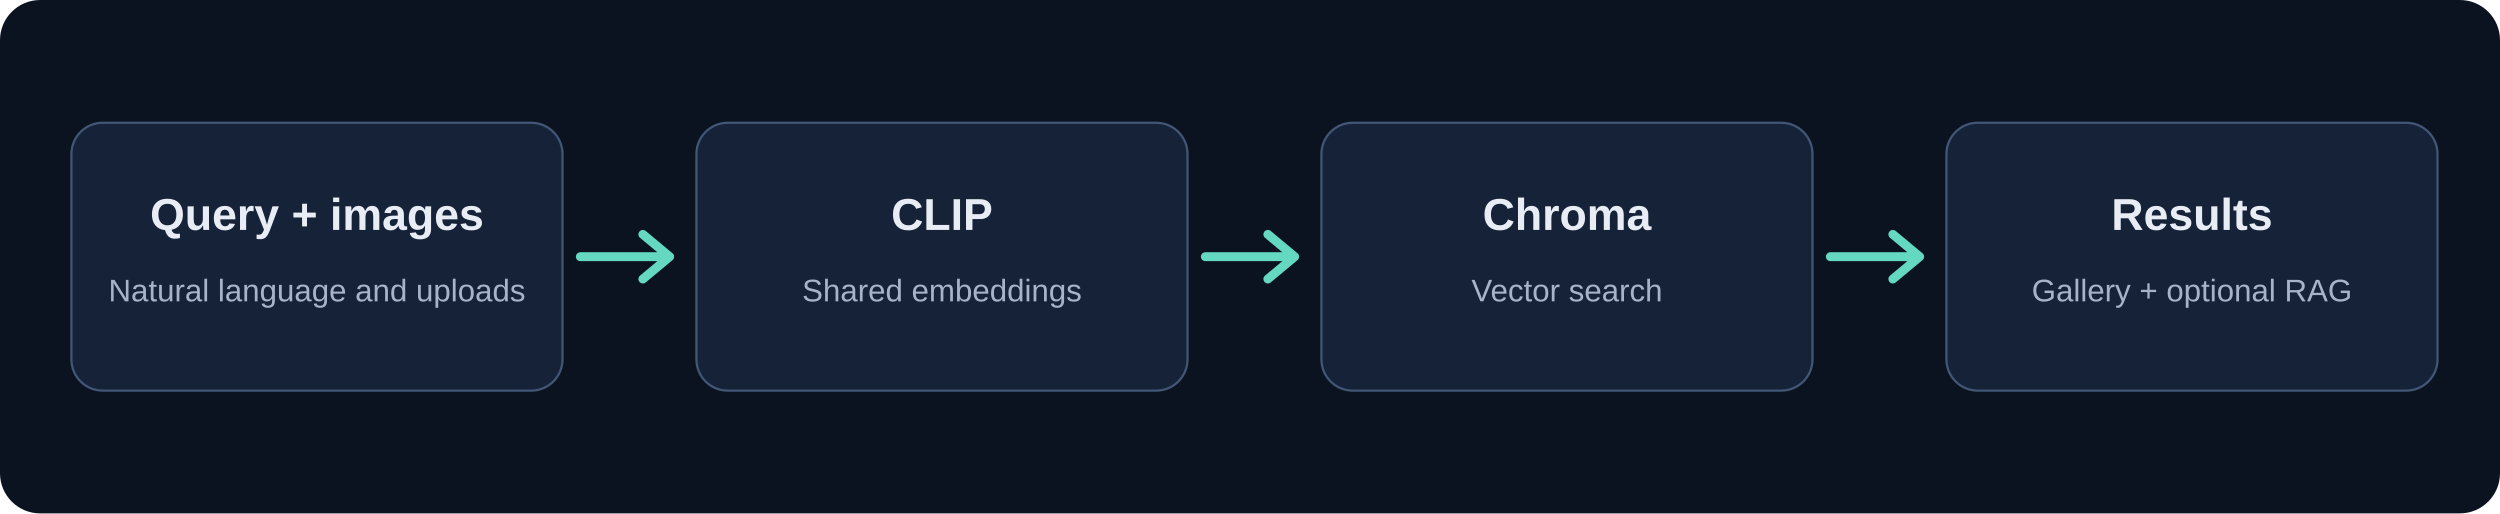
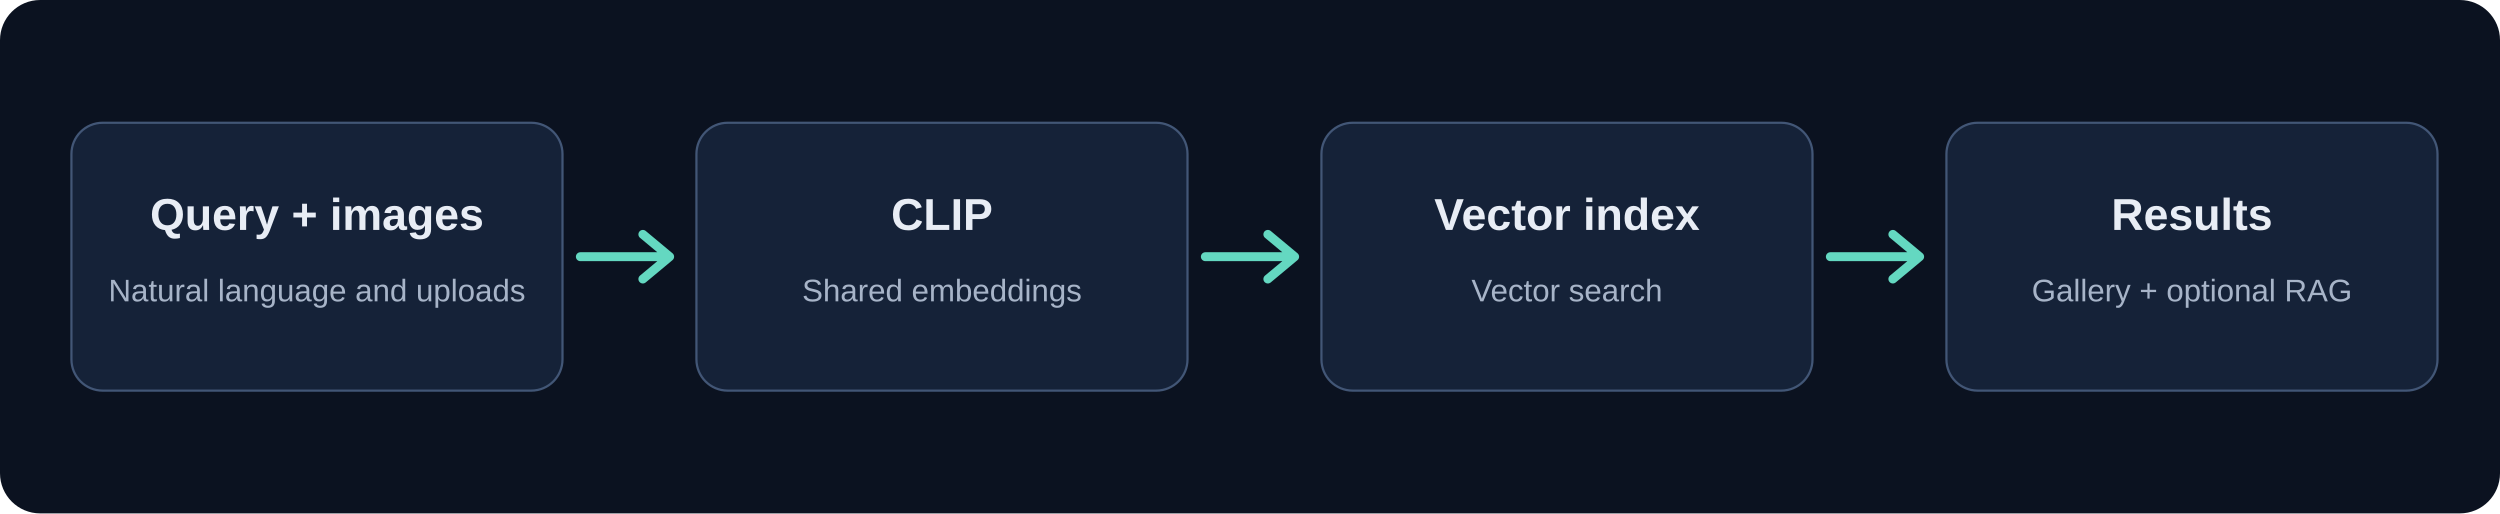
- <svg xmlns="http://www.w3.org/2000/svg" width="1120" height="230" viewBox="0 0 1120 230" role="img" aria-label="Query and images are encoded by CLIP. Chroma retrieves similar images. The gallery shows results, with optional grounded explanations from captions and metadata.">
+ <svg xmlns="http://www.w3.org/2000/svg" width="1120" height="230" viewBox="0 0 1120 230" role="img" aria-label="Query and images are encoded by CLIP. Chroma or Firestore retrieves similar images. The gallery shows results, with optional grounded explanations from captions and metadata.">
  <rect width="1120" height="230" rx="18" fill="#0b1220" />
  <g font-family="Arial, sans-serif" text-anchor="middle">
    <rect x="32" y="55" width="220" height="120" rx="14" fill="#152238" stroke="#425676" />
    <text x="142" y="103" fill="#e8edf5" font-size="20" font-weight="bold">Query + images</text>
    <text x="142" y="135" fill="#a7b4c8" font-size="14">Natural language and uploads</text>
    <rect x="312" y="55" width="220" height="120" rx="14" fill="#152238" stroke="#425676" />
    <text x="422" y="103" fill="#e8edf5" font-size="20" font-weight="bold">CLIP</text>
    <text x="422" y="135" fill="#a7b4c8" font-size="14">Shared embeddings</text>
    <rect x="592" y="55" width="220" height="120" rx="14" fill="#152238" stroke="#425676" />
-     <text x="702" y="103" fill="#e8edf5" font-size="20" font-weight="bold">Chroma</text>
+     <text x="702" y="103" fill="#e8edf5" font-size="20" font-weight="bold">Vector index</text>
    <text x="702" y="135" fill="#a7b4c8" font-size="14">Vector search</text>
    <rect x="872" y="55" width="220" height="120" rx="14" fill="#152238" stroke="#425676" />
    <text x="982" y="103" fill="#e8edf5" font-size="20" font-weight="bold">Results</text>
    <text x="982" y="135" fill="#a7b4c8" font-size="14">Gallery + optional RAG</text>
  </g>
  <g fill="none" stroke="#64d8c1" stroke-width="4" stroke-linecap="round" stroke-linejoin="round">
    <path d="M260 115h40m-12-10 12 10-12 10" />
    <path d="M540 115h40m-12-10 12 10-12 10" />
    <path d="M820 115h40m-12-10 12 10-12 10" />
  </g>
</svg>
